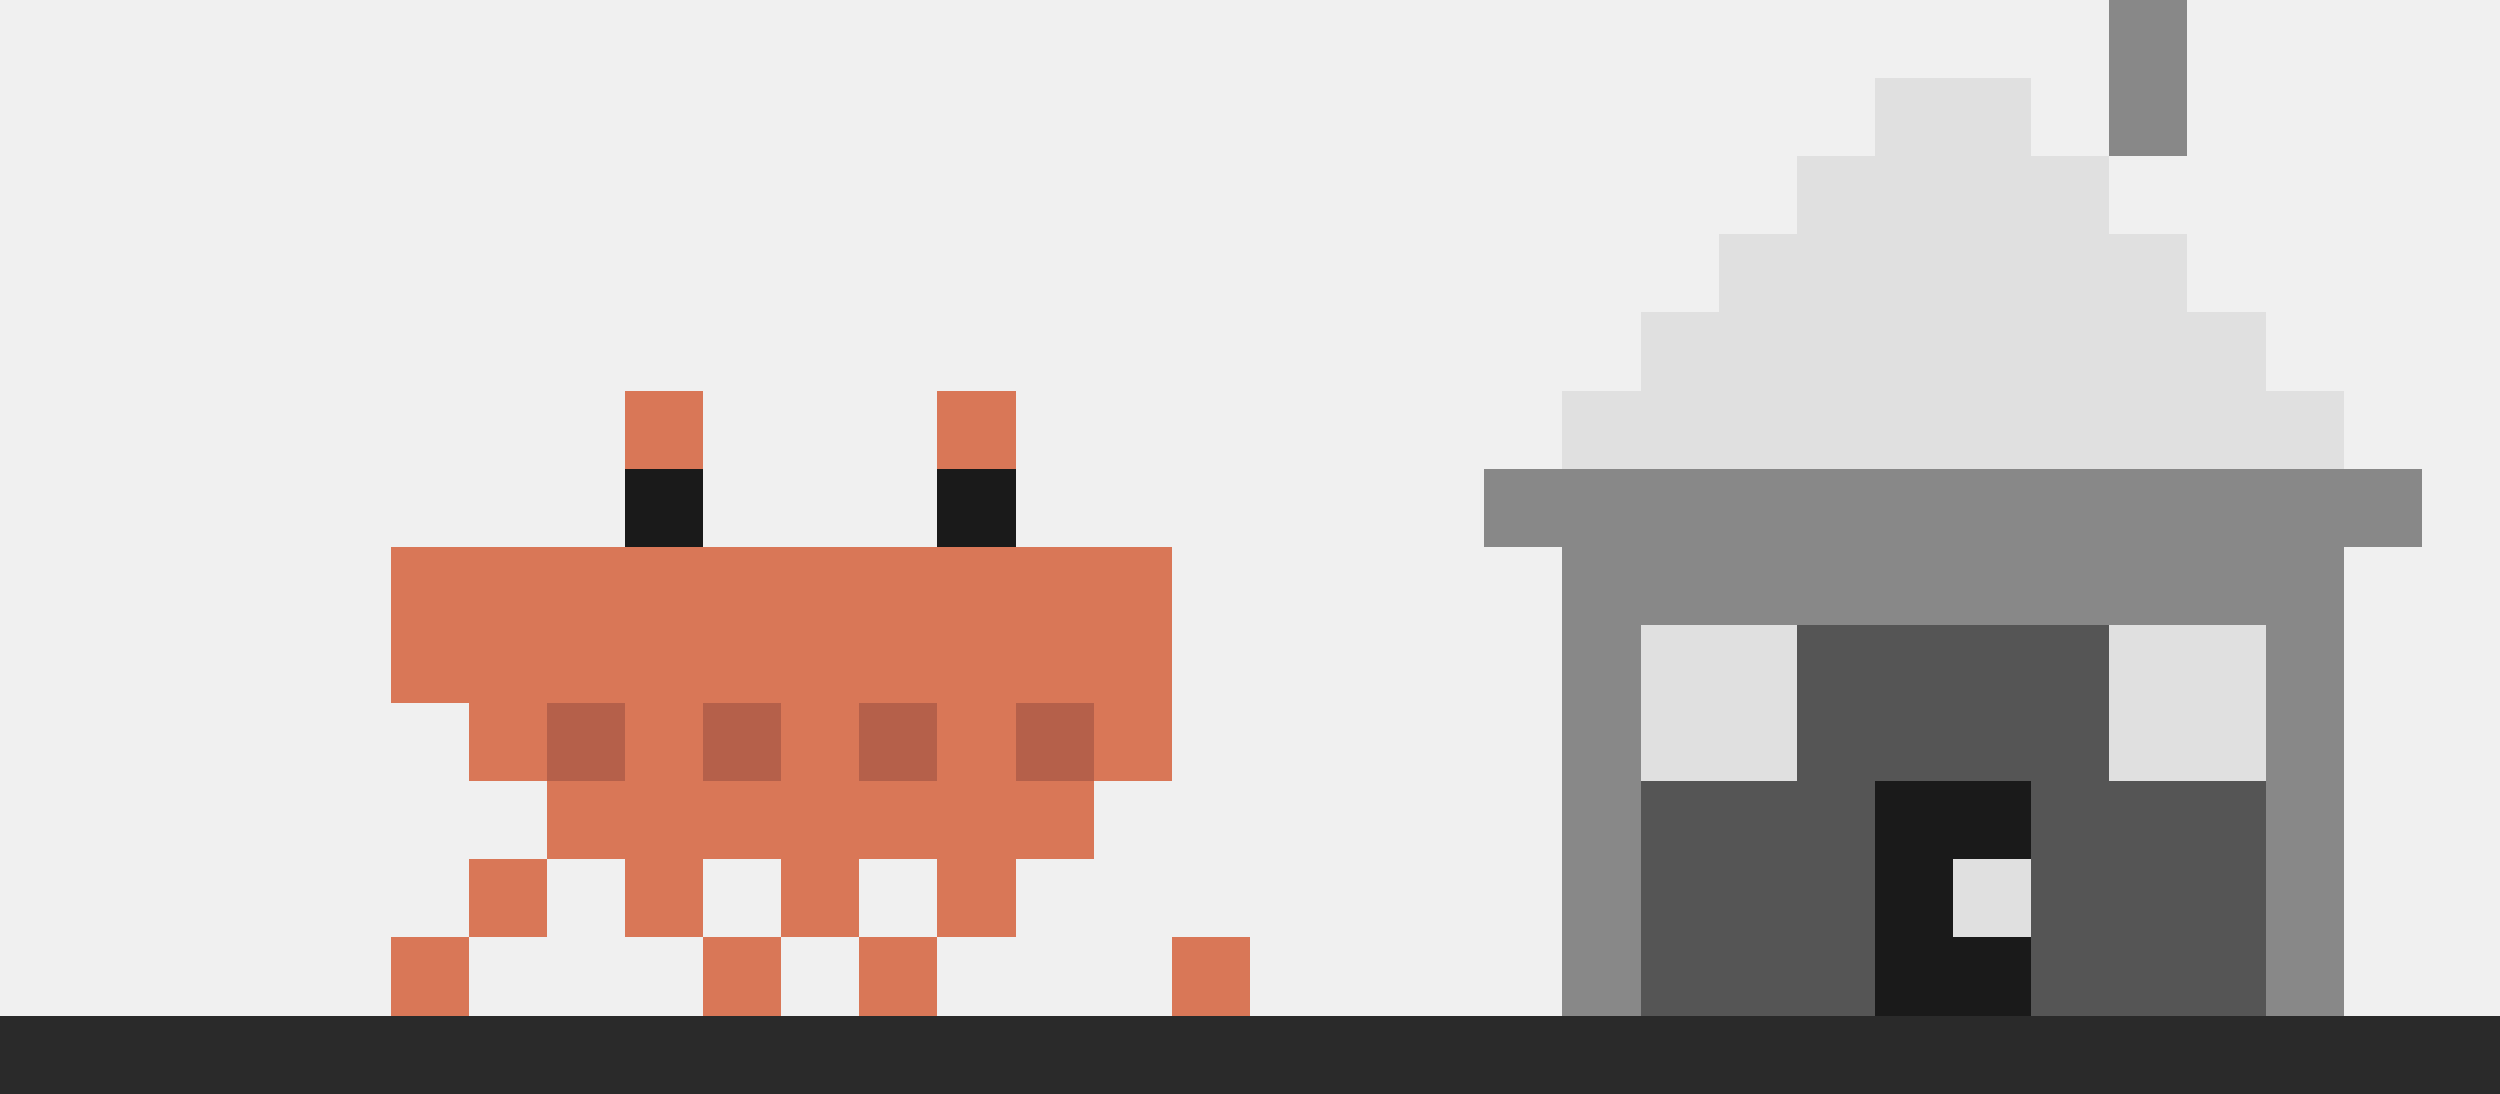
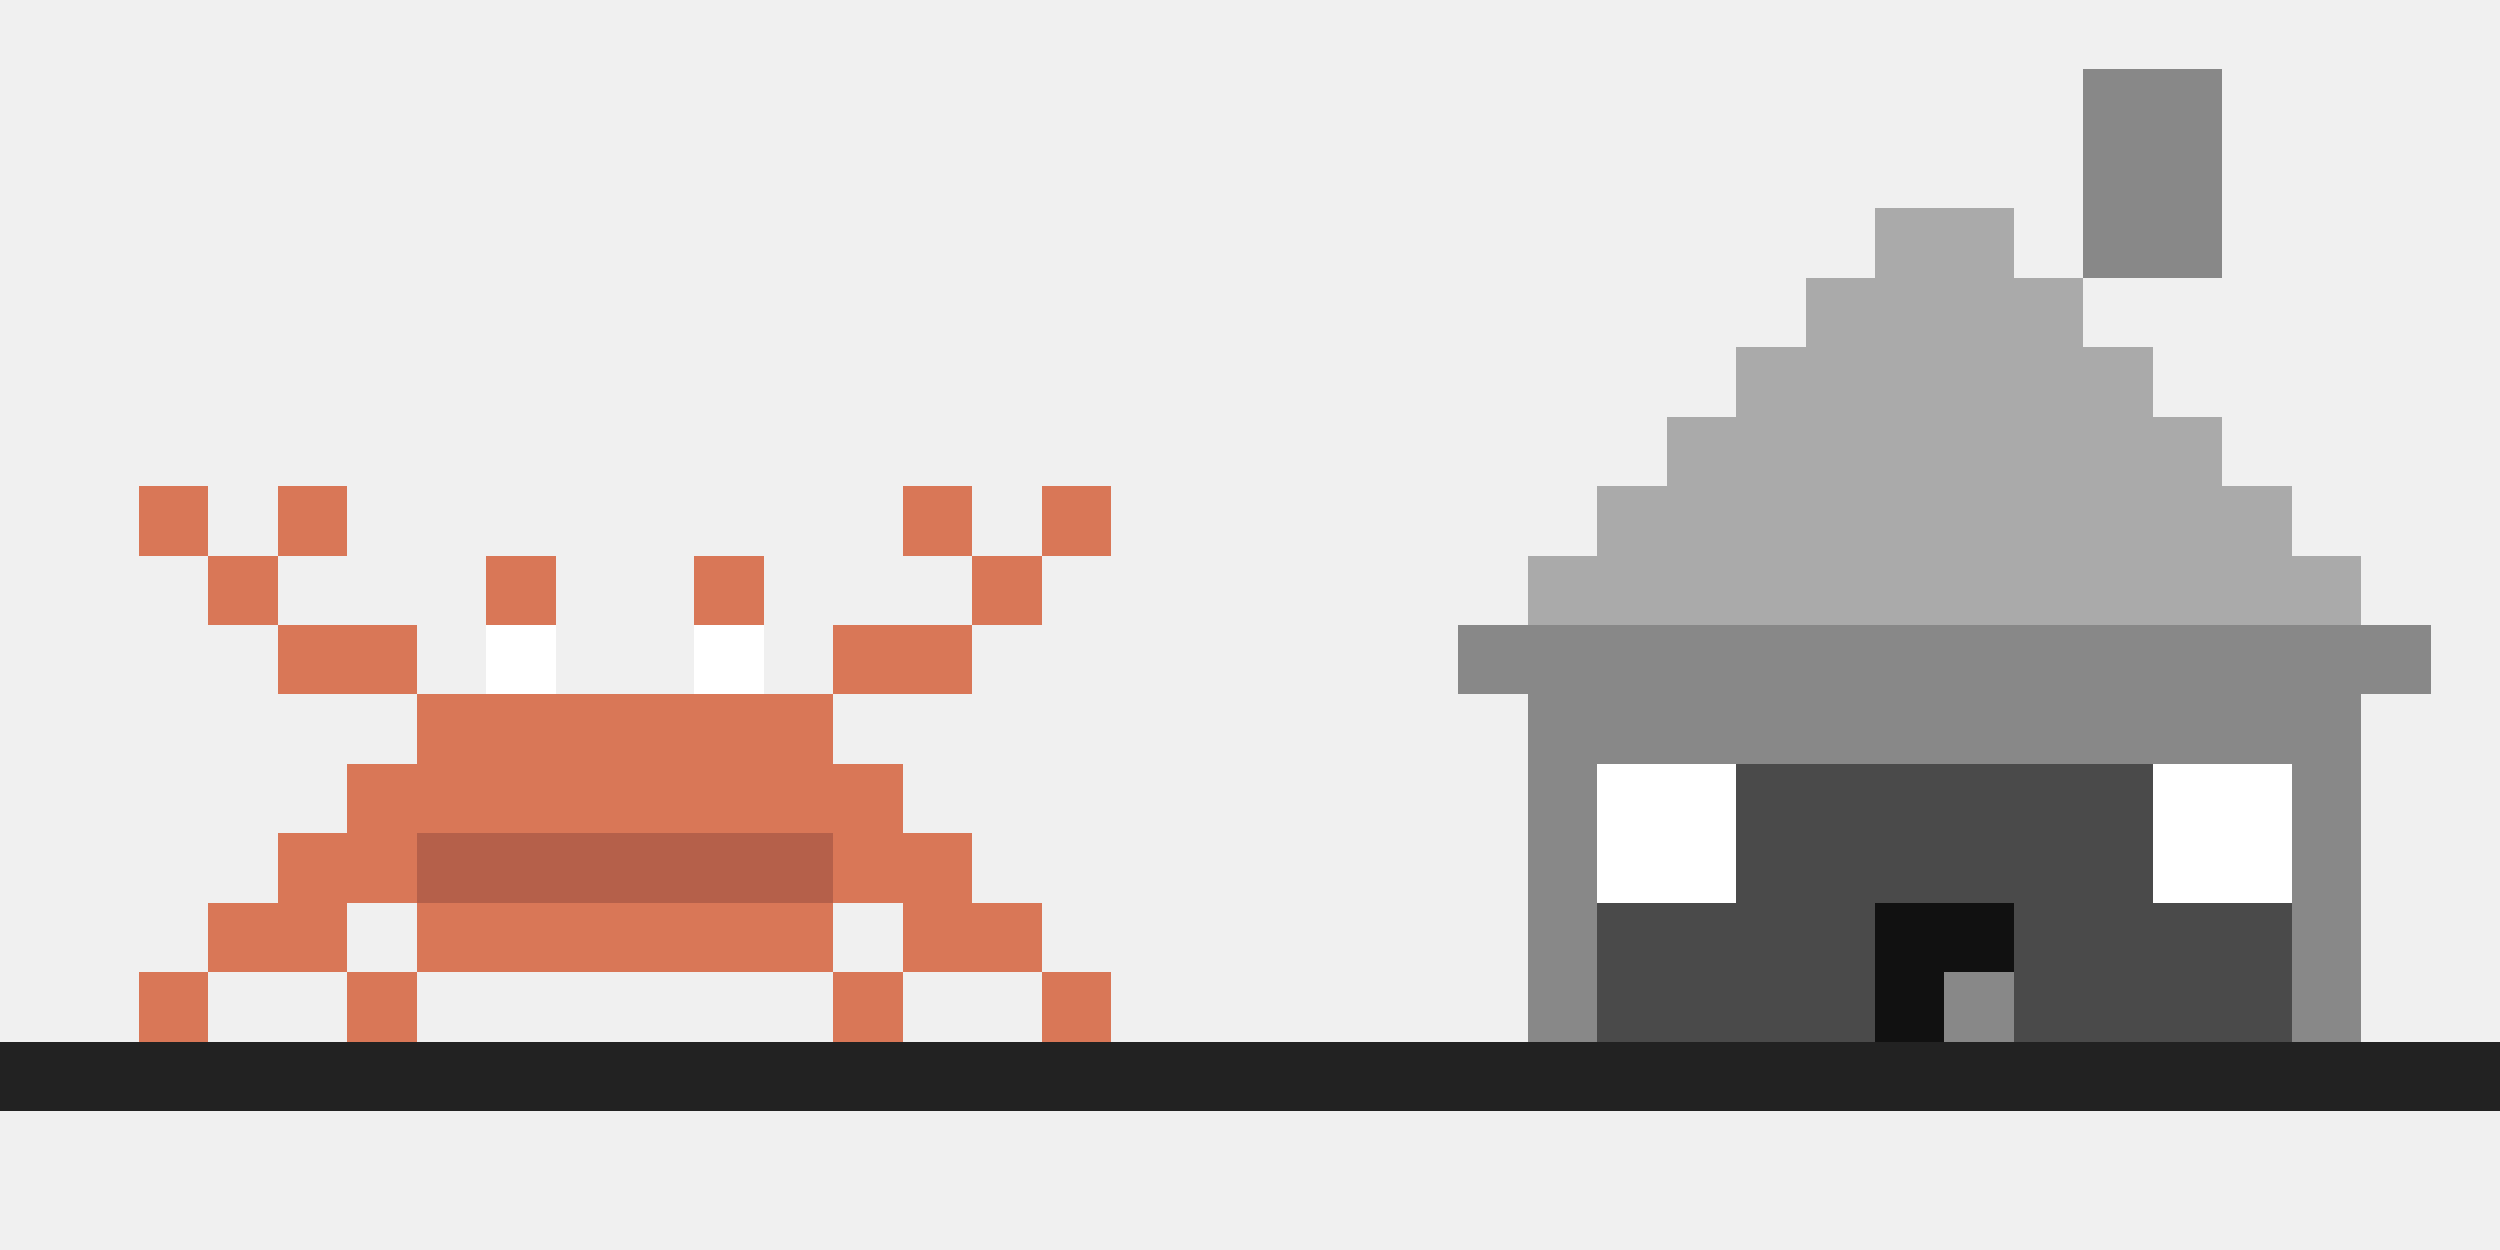
- <svg xmlns="http://www.w3.org/2000/svg" viewBox="0 0 32 14" width="320" height="140" shape-rendering="crispEdges">
+ <svg xmlns="http://www.w3.org/2000/svg" viewBox="0 0 36 18" width="360" height="180" shape-rendering="crispEdges">
  <style>
    .o { fill: #d97757; }
    .d { fill: #b5604a; }
-     .e { fill: #1a1a1a; }
-     .w { fill: #e0e0e0; }
-     .g { fill: #2a2a2a; }
+     .e { fill: #111111; }
+     .w { fill: #ffffff; }
+     .g { fill: #222222; }
    .r { fill: #888888; }
-     .wl { fill: #555555; }
+     .wl { fill: #4a4a4a; }
+     .rf { fill: #aaaaaa; }
  </style>
-   <rect class="r" x="27" y="0" width="1" height="2" />
-   <rect class="w" x="24" y="1" width="2" height="1" />
-   <rect class="w" x="23" y="2" width="4" height="1" />
-   <rect class="w" x="22" y="3" width="6" height="1" />
-   <rect class="w" x="21" y="4" width="8" height="1" />
-   <rect class="w" x="20" y="5" width="10" height="1" />
-   <rect class="r" x="19" y="6" width="12" height="1" />
-   <rect class="wl" x="20" y="7" width="10" height="6" />
-   <rect class="r" x="20" y="7" width="1" height="6" />
-   <rect class="r" x="29" y="7" width="1" height="6" />
-   <rect class="r" x="20" y="7" width="10" height="1" />
-   <rect class="w" x="21" y="8" width="2" height="2" />
-   <rect class="w" x="27" y="8" width="2" height="2" />
-   <rect class="e" x="24" y="10" width="2" height="3" />
-   <rect class="w" x="25" y="11" width="1" height="1" />
-   <rect class="o" x="8" y="5" width="1" height="1" />
-   <rect class="o" x="12" y="5" width="1" height="1" />
-   <rect class="e" x="8" y="6" width="1" height="1" />
-   <rect class="e" x="12" y="6" width="1" height="1" />
-   <rect class="o" x="5" y="7" width="1" height="1" />
-   <rect class="o" x="6" y="7" width="1" height="1" />
-   <rect class="o" x="5" y="8" width="1" height="1" />
-   <rect class="d" x="6" y="8" width="1" height="1" />
+   <rect class="r" x="30" y="1" width="2" height="3" />
+   <rect class="rf" x="27" y="3" width="2" height="1" />
+   <rect class="rf" x="26" y="4" width="4" height="1" />
+   <rect class="rf" x="25" y="5" width="6" height="1" />
+   <rect class="rf" x="24" y="6" width="8" height="1" />
+   <rect class="rf" x="23" y="7" width="10" height="1" />
+   <rect class="rf" x="22" y="8" width="12" height="1" />
+   <rect class="r" x="21" y="9" width="14" height="1" />
+   <rect class="wl" x="22" y="10" width="12" height="5" />
+   <rect class="r" x="22" y="10" width="1" height="5" />
+   <rect class="r" x="33" y="10" width="1" height="5" />
+   <rect class="r" x="22" y="10" width="12" height="1" />
+   <rect class="w" x="23" y="11" width="2" height="2" />
+   <rect class="w" x="31" y="11" width="2" height="2" />
+   <rect class="e" x="27" y="13" width="2" height="2" />
+   <rect class="r" x="28" y="14" width="1" height="1" />
+   <rect class="o" x="2" y="7" width="1" height="1" />
+   <rect class="o" x="4" y="7" width="1" height="1" />
+   <rect class="o" x="3" y="8" width="1" height="1" />
+   <rect class="o" x="4" y="9" width="1" height="1" />
+   <rect class="o" x="5" y="9" width="1" height="1" />
  <rect class="o" x="13" y="7" width="1" height="1" />
-   <rect class="o" x="14" y="7" width="1" height="1" />
+   <rect class="o" x="15" y="7" width="1" height="1" />
  <rect class="o" x="14" y="8" width="1" height="1" />
-   <rect class="d" x="13" y="8" width="1" height="1" />
-   <rect class="o" x="7" y="7" width="7" height="1" />
-   <rect class="o" x="6" y="8" width="9" height="1" />
-   <rect class="o" x="6" y="9" width="9" height="1" />
-   <rect class="d" x="7" y="9" width="1" height="1" />
-   <rect class="d" x="9" y="9" width="1" height="1" />
-   <rect class="d" x="11" y="9" width="1" height="1" />
-   <rect class="d" x="13" y="9" width="1" height="1" />
-   <rect class="o" x="7" y="10" width="7" height="1" />
-   <rect class="o" x="6" y="11" width="1" height="1" />
-   <rect class="o" x="8" y="11" width="1" height="1" />
-   <rect class="o" x="10" y="11" width="1" height="1" />
-   <rect class="o" x="12" y="11" width="1" height="1" />
-   <rect class="o" x="5" y="12" width="1" height="1" />
-   <rect class="o" x="9" y="12" width="1" height="1" />
-   <rect class="o" x="11" y="12" width="1" height="1" />
-   <rect class="o" x="15" y="12" width="1" height="1" />
-   <rect class="g" x="0" y="13" width="32" height="1" />
+   <rect class="o" x="12" y="9" width="1" height="1" />
+   <rect class="o" x="13" y="9" width="1" height="1" />
+   <rect class="o" x="7" y="8" width="1" height="1" />
+   <rect class="o" x="10" y="8" width="1" height="1" />
+   <rect class="w" x="7" y="9" width="1" height="1" />
+   <rect class="w" x="10" y="9" width="1" height="1" />
+   <rect class="o" x="6" y="10" width="6" height="1" />
+   <rect class="o" x="5" y="11" width="8" height="1" />
+   <rect class="o" x="5" y="12" width="8" height="1" />
+   <rect class="d" x="6" y="12" width="6" height="1" />
+   <rect class="o" x="6" y="13" width="6" height="1" />
+   <rect class="o" x="4" y="12" width="1" height="1" />
+   <rect class="o" x="3" y="13" width="1" height="1" />
+   <rect class="o" x="4" y="13" width="1" height="1" />
+   <rect class="o" x="13" y="12" width="1" height="1" />
+   <rect class="o" x="13" y="13" width="1" height="1" />
+   <rect class="o" x="14" y="13" width="1" height="1" />
+   <rect class="o" x="2" y="14" width="1" height="1" />
+   <rect class="o" x="5" y="14" width="1" height="1" />
+   <rect class="o" x="12" y="14" width="1" height="1" />
+   <rect class="o" x="15" y="14" width="1" height="1" />
+   <rect class="g" x="0" y="15" width="36" height="1" />
</svg>
